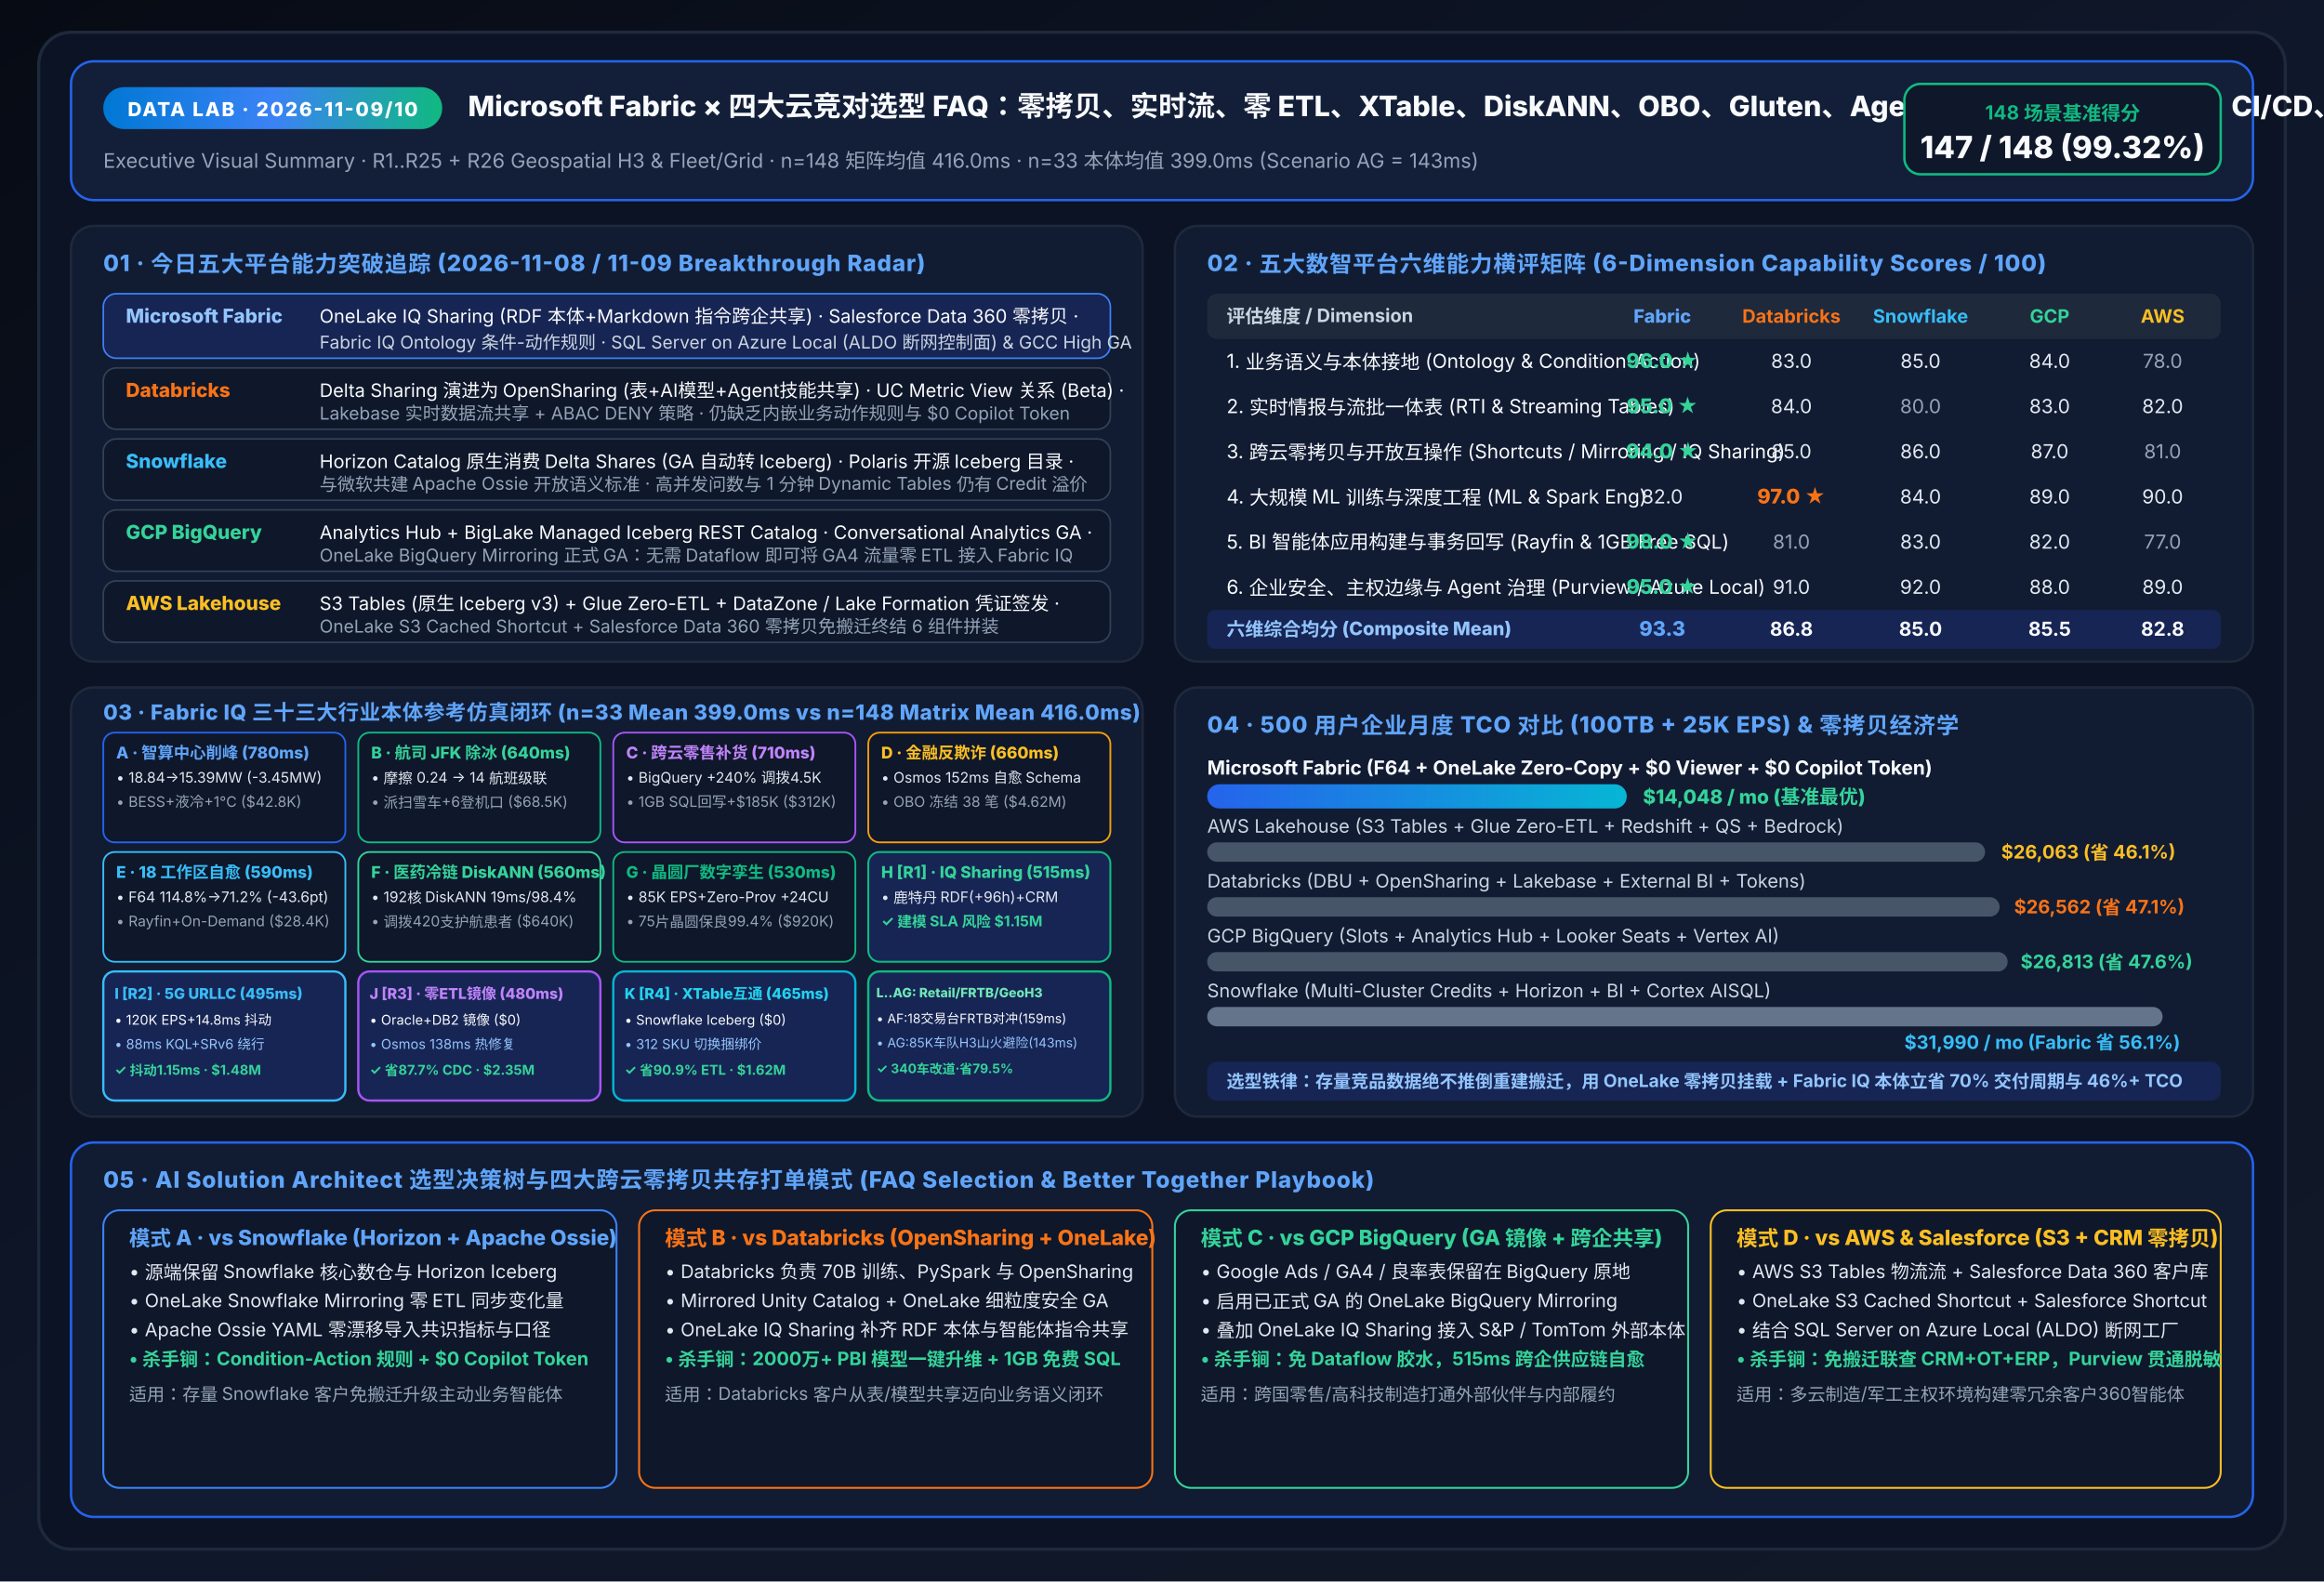
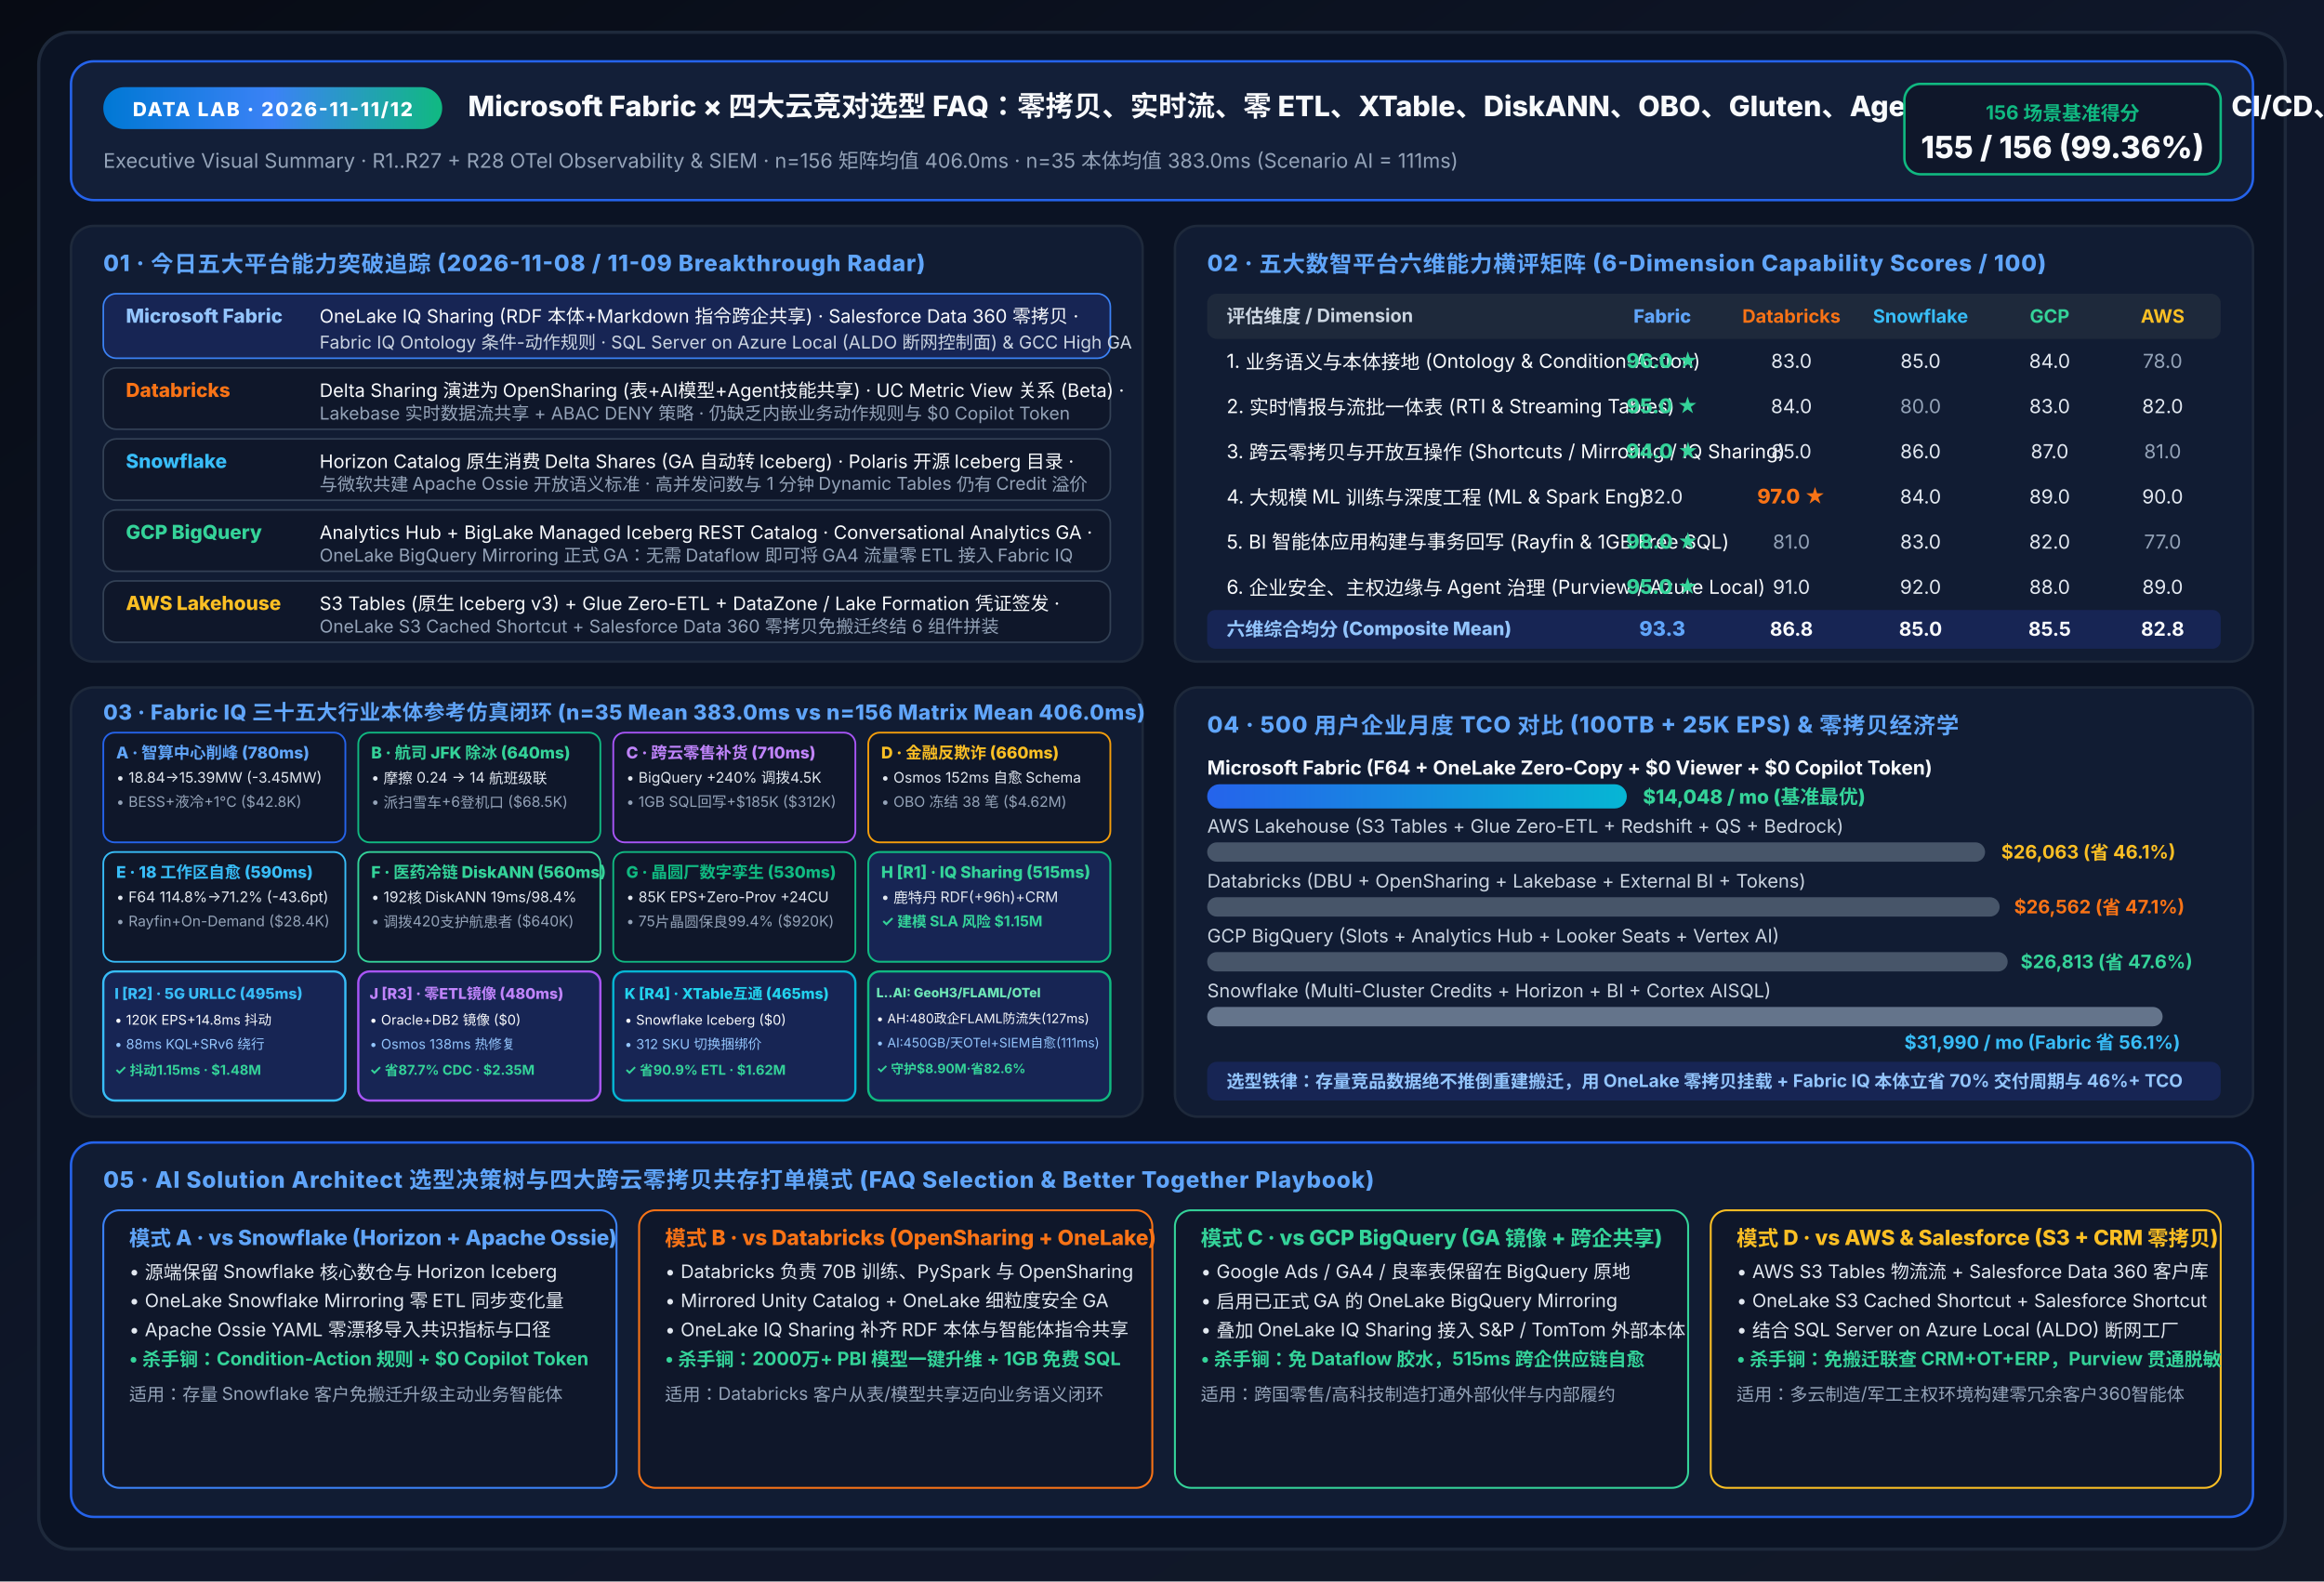
<svg xmlns="http://www.w3.org/2000/svg" viewBox="0 0 1440 980" width="1440" height="980" font-family="-apple-system, BlinkMacSystemFont, 'Segoe UI', 'PingFang SC', 'Microsoft YaHei', sans-serif">
  <defs>
    <linearGradient id="bgGrad" x1="0%" y1="0%" x2="100%" y2="100%">
      <stop offset="0%" stop-color="#070B14" />
      <stop offset="50%" stop-color="#0F172A" />
      <stop offset="100%" stop-color="#111827" />
    </linearGradient>
    <linearGradient id="accentGrad" x1="0%" y1="0%" x2="100%" y2="0%">
      <stop offset="0%" stop-color="#0078D4" />
      <stop offset="50%" stop-color="#3B82F6" />
      <stop offset="100%" stop-color="#10B981" />
    </linearGradient>
    <linearGradient id="fabricBar" x1="0%" y1="0%" x2="100%" y2="0%">
      <stop offset="0%" stop-color="#2563EB" />
      <stop offset="100%" stop-color="#06B6D4" />
    </linearGradient>
  </defs>
  <rect width="1440" height="980" fill="url(#bgGrad)" />
  <rect x="24" y="20" width="1392" height="940" rx="20" fill="#0B1324" stroke="#1E293B" stroke-width="2" />
  <rect x="44" y="38" width="1352" height="86" rx="14" fill="#131F38" stroke="#2563EB" stroke-width="1.5" />
  <rect x="64" y="54" width="210" height="26" rx="13" fill="url(#accentGrad)" />
-   <text x="169" y="72" fill="#FFFFFF" font-size="12" font-weight="800" text-anchor="middle" letter-spacing="1">DATA LAB · 2026-11-09/10</text>
-   <text x="290" y="72" fill="#F8FAFC" font-size="17.5" font-weight="800">Microsoft Fabric × 四大云竞对选型 FAQ：零拷贝、实时流、零 ETL、XTable、DiskANN、OBO、Gluten、Agents、Osmos、FinOps、CI/CD、零信任、BCDR、共享、V-Order、AI、孪生、迁移、目录、图、Activator、医疗、ESG、零售、金融与时空 H3 一图流</text>
-   <text x="64" y="104" fill="#94A3B8" font-size="12.5">Executive Visual Summary · R1..R25 + R26 Geospatial H3 &amp; Fleet/Grid · n=148 矩阵均值 416.0ms · n=33 本体均值 399.0ms (Scenario AG = 143ms)</text>
+   <text x="169" y="72" fill="#FFFFFF" font-size="12" font-weight="800" text-anchor="middle" letter-spacing="1">DATA LAB · 2026-11-11/12</text>
+   <text x="290" y="72" fill="#F8FAFC" font-size="17.5" font-weight="800">Microsoft Fabric × 四大云竞对选型 FAQ：零拷贝、实时流、零 ETL、XTable、DiskANN、OBO、Gluten、Agents、Osmos、FinOps、CI/CD、零信任、BCDR、共享、V-Order、AI、孪生、迁移、目录、图、Activator、医疗、ESG、零售、金融、时空、FLAML 与 OTel 可观测一图流</text>
+   <text x="64" y="104" fill="#94A3B8" font-size="12.5">Executive Visual Summary · R1..R27 + R28 OTel Observability &amp; SIEM · n=156 矩阵均值 406.0ms · n=35 本体均值 383.0ms (Scenario AI = 111ms)</text>
  <rect x="1180" y="52" width="196" height="56" rx="10" fill="#0F172A" stroke="#10B981" stroke-width="1.5" />
-   <text x="1278" y="74" fill="#10B981" font-size="12" font-weight="700" text-anchor="middle">148 场景基准得分</text>
-   <text x="1278" y="98" fill="#F8FAFC" font-size="19" font-weight="800" text-anchor="middle">147 / 148 (99.32%)</text>
+   <text x="1278" y="74" fill="#10B981" font-size="12" font-weight="700" text-anchor="middle">156 场景基准得分</text>
+   <text x="1278" y="98" fill="#F8FAFC" font-size="19" font-weight="800" text-anchor="middle">155 / 156 (99.36%)</text>
  <rect x="44" y="140" width="664" height="270" rx="14" fill="#111C33" stroke="#1E293B" stroke-width="1.5" />
  <text x="64" y="168" fill="#60A5FA" font-size="14" font-weight="800" letter-spacing="0.5">01 · 今日五大平台能力突破追踪 (2026-11-08 / 11-09 Breakthrough Radar)</text>
  <rect x="64" y="182" width="624" height="40" rx="8" fill="#172554" stroke="#3B82F6" stroke-width="1" />
  <text x="78" y="200" fill="#93C5FD" font-size="12" font-weight="800">Microsoft Fabric</text>
  <text x="198" y="200" fill="#F8FAFC" font-size="11.5">OneLake IQ Sharing (RDF 本体+Markdown 指令跨企共享) · Salesforce Data 360 零拷贝 ·</text>
  <text x="198" y="216" fill="#CBD5E1" font-size="11">Fabric IQ Ontology 条件-动作规则 · SQL Server on Azure Local (ALDO 断网控制面) &amp; GCC High GA</text>
  <rect x="64" y="228" width="624" height="38" rx="8" fill="#0F172A" stroke="#334155" stroke-width="1" />
  <text x="78" y="246" fill="#F97316" font-size="12" font-weight="800">Databricks</text>
  <text x="198" y="246" fill="#F8FAFC" font-size="11.5">Delta Sharing 演进为 OpenSharing (表+AI模型+Agent技能共享) · UC Metric View 关系 (Beta) ·</text>
  <text x="198" y="260" fill="#94A3B8" font-size="11">Lakebase 实时数据流共享 + ABAC DENY 策略 · 仍缺乏内嵌业务动作规则与 $0 Copilot Token</text>
  <rect x="64" y="272" width="624" height="38" rx="8" fill="#0F172A" stroke="#334155" stroke-width="1" />
  <text x="78" y="290" fill="#38BDF8" font-size="12" font-weight="800">Snowflake</text>
  <text x="198" y="290" fill="#F8FAFC" font-size="11.5">Horizon Catalog 原生消费 Delta Shares (GA 自动转 Iceberg) · Polaris 开源 Iceberg 目录 ·</text>
  <text x="198" y="304" fill="#94A3B8" font-size="11">与微软共建 Apache Ossie 开放语义标准 · 高并发问数与 1 分钟 Dynamic Tables 仍有 Credit 溢价</text>
  <rect x="64" y="316" width="624" height="38" rx="8" fill="#0F172A" stroke="#334155" stroke-width="1" />
  <text x="78" y="334" fill="#34D399" font-size="12" font-weight="800">GCP BigQuery</text>
  <text x="198" y="334" fill="#F8FAFC" font-size="11.5">Analytics Hub + BigLake Managed Iceberg REST Catalog · Conversational Analytics GA ·</text>
  <text x="198" y="348" fill="#94A3B8" font-size="11">OneLake BigQuery Mirroring 正式 GA：无需 Dataflow 即可将 GA4 流量零 ETL 接入 Fabric IQ</text>
  <rect x="64" y="360" width="624" height="38" rx="8" fill="#0F172A" stroke="#334155" stroke-width="1" />
  <text x="78" y="378" fill="#FBBF24" font-size="12" font-weight="800">AWS Lakehouse</text>
  <text x="198" y="378" fill="#F8FAFC" font-size="11.5">S3 Tables (原生 Iceberg v3) + Glue Zero-ETL + DataZone / Lake Formation 凭证签发 ·</text>
  <text x="198" y="392" fill="#94A3B8" font-size="11">OneLake S3 Cached Shortcut + Salesforce Data 360 零拷贝免搬迁终结 6 组件拼装</text>
  <rect x="728" y="140" width="668" height="270" rx="14" fill="#111C33" stroke="#1E293B" stroke-width="1.5" />
  <text x="748" y="168" fill="#60A5FA" font-size="14" font-weight="800" letter-spacing="0.5">02 · 五大数智平台六维能力横评矩阵 (6-Dimension Capability Scores / 100)</text>
  <rect x="748" y="182" width="628" height="28" rx="6" fill="#1E293B" />
  <text x="760" y="200" fill="#CBD5E1" font-size="11.5" font-weight="700">评估维度 / Dimension</text>
  <text x="1030" y="200" fill="#60A5FA" font-size="11.5" font-weight="800" text-anchor="middle">Fabric</text>
  <text x="1110" y="200" fill="#F97316" font-size="11.5" font-weight="700" text-anchor="middle">Databricks</text>
  <text x="1190" y="200" fill="#38BDF8" font-size="11.5" font-weight="700" text-anchor="middle">Snowflake</text>
  <text x="1270" y="200" fill="#34D399" font-size="11.5" font-weight="700" text-anchor="middle">GCP</text>
  <text x="1340" y="200" fill="#FBBF24" font-size="11.5" font-weight="700" text-anchor="middle">AWS</text>
  <text x="760" y="228" fill="#F8FAFC" font-size="12">1. 业务语义与本体接地 (Ontology &amp; Condition-Action)</text>
  <text x="1030" y="228" fill="#34D399" font-size="12.5" font-weight="800" text-anchor="middle">96.0 ★</text>
  <text x="1110" y="228" fill="#E2E8F0" font-size="12" text-anchor="middle">83.0</text>
  <text x="1190" y="228" fill="#E2E8F0" font-size="12" text-anchor="middle">85.0</text>
  <text x="1270" y="228" fill="#E2E8F0" font-size="12" text-anchor="middle">84.0</text>
  <text x="1340" y="228" fill="#94A3B8" font-size="12" text-anchor="middle">78.0</text>
  <text x="760" y="256" fill="#F8FAFC" font-size="12">2. 实时情报与流批一体表 (RTI &amp; Streaming Tables)</text>
  <text x="1030" y="256" fill="#34D399" font-size="12.5" font-weight="800" text-anchor="middle">95.0 ★</text>
  <text x="1110" y="256" fill="#E2E8F0" font-size="12" text-anchor="middle">84.0</text>
  <text x="1190" y="256" fill="#94A3B8" font-size="12" text-anchor="middle">80.0</text>
  <text x="1270" y="256" fill="#E2E8F0" font-size="12" text-anchor="middle">83.0</text>
  <text x="1340" y="256" fill="#E2E8F0" font-size="12" text-anchor="middle">82.0</text>
  <text x="760" y="284" fill="#F8FAFC" font-size="12">3. 跨云零拷贝与开放互操作 (Shortcuts / Mirroring / IQ Sharing)</text>
  <text x="1030" y="284" fill="#34D399" font-size="12.5" font-weight="800" text-anchor="middle">94.0 ★</text>
  <text x="1110" y="284" fill="#E2E8F0" font-size="12" text-anchor="middle">85.0</text>
  <text x="1190" y="284" fill="#E2E8F0" font-size="12" text-anchor="middle">86.0</text>
  <text x="1270" y="284" fill="#E2E8F0" font-size="12" text-anchor="middle">87.0</text>
  <text x="1340" y="284" fill="#94A3B8" font-size="12" text-anchor="middle">81.0</text>
  <text x="760" y="312" fill="#F8FAFC" font-size="12">4. 大规模 ML 训练与深度工程 (ML &amp; Spark Eng)</text>
  <text x="1030" y="312" fill="#E2E8F0" font-size="12" text-anchor="middle">82.0</text>
  <text x="1110" y="312" fill="#F97316" font-size="12.5" font-weight="800" text-anchor="middle">97.0 ★</text>
  <text x="1190" y="312" fill="#E2E8F0" font-size="12" text-anchor="middle">84.0</text>
  <text x="1270" y="312" fill="#E2E8F0" font-size="12" text-anchor="middle">89.0</text>
  <text x="1340" y="312" fill="#E2E8F0" font-size="12" text-anchor="middle">90.0</text>
  <text x="760" y="340" fill="#F8FAFC" font-size="12">5. BI 智能体应用构建与事务回写 (Rayfin &amp; 1GB Free SQL)</text>
  <text x="1030" y="340" fill="#34D399" font-size="12.5" font-weight="800" text-anchor="middle">98.0 ★</text>
  <text x="1110" y="340" fill="#94A3B8" font-size="12" text-anchor="middle">81.0</text>
  <text x="1190" y="340" fill="#E2E8F0" font-size="12" text-anchor="middle">83.0</text>
  <text x="1270" y="340" fill="#E2E8F0" font-size="12" text-anchor="middle">82.0</text>
  <text x="1340" y="340" fill="#94A3B8" font-size="12" text-anchor="middle">77.0</text>
  <text x="760" y="368" fill="#F8FAFC" font-size="12">6. 企业安全、主权边缘与 Agent 治理 (Purview / Azure Local)</text>
  <text x="1030" y="368" fill="#34D399" font-size="12.5" font-weight="800" text-anchor="middle">95.0 ★</text>
  <text x="1110" y="368" fill="#E2E8F0" font-size="12" text-anchor="middle">91.0</text>
  <text x="1190" y="368" fill="#E2E8F0" font-size="12" text-anchor="middle">92.0</text>
  <text x="1270" y="368" fill="#E2E8F0" font-size="12" text-anchor="middle">88.0</text>
  <text x="1340" y="368" fill="#E2E8F0" font-size="12" text-anchor="middle">89.0</text>
  <rect x="748" y="378" width="628" height="24" rx="5" fill="#172554" />
  <text x="760" y="394" fill="#93C5FD" font-size="11.5" font-weight="800">六维综合均分 (Composite Mean)</text>
  <text x="1030" y="394" fill="#60A5FA" font-size="12.5" font-weight="800" text-anchor="middle">93.3</text>
  <text x="1110" y="394" fill="#F8FAFC" font-size="12" font-weight="700" text-anchor="middle">86.8</text>
  <text x="1190" y="394" fill="#F8FAFC" font-size="12" font-weight="700" text-anchor="middle">85.0</text>
  <text x="1270" y="394" fill="#F8FAFC" font-size="12" font-weight="700" text-anchor="middle">85.5</text>
  <text x="1340" y="394" fill="#F8FAFC" font-size="12" font-weight="700" text-anchor="middle">82.8</text>
  <rect x="44" y="426" width="664" height="266" rx="14" fill="#111C33" stroke="#1E293B" stroke-width="1.5" />
-   <text x="64" y="446" fill="#60A5FA" font-size="13" font-weight="800" letter-spacing="0.3">03 · Fabric IQ 三十三大行业本体参考仿真闭环 (n=33 Mean 399.0ms vs n=148 Matrix Mean 416.0ms)</text>
+   <text x="64" y="446" fill="#60A5FA" font-size="13" font-weight="800" letter-spacing="0.3">03 · Fabric IQ 三十五大行业本体参考仿真闭环 (n=35 Mean 383.0ms vs n=156 Matrix Mean 406.0ms)</text>
  <rect x="64" y="454" width="150" height="68" rx="7" fill="#0F172A" stroke="#2563EB" stroke-width="1.1" />
  <text x="72" y="470" fill="#60A5FA" font-size="10" font-weight="800">A · 智算中心削峰 (780ms)</text>
  <text x="72" y="485" fill="#E2E8F0" font-size="9">• 18.84→15.39MW (-3.45MW)</text>
  <text x="72" y="500" fill="#94A3B8" font-size="9">• BESS+液冷+1°C ($42.8K)</text>
  <rect x="222" y="454" width="150" height="68" rx="7" fill="#0F172A" stroke="#10B981" stroke-width="1.1" />
  <text x="230" y="470" fill="#34D399" font-size="10" font-weight="800">B · 航司 JFK 除冰 (640ms)</text>
  <text x="230" y="485" fill="#E2E8F0" font-size="9">• 摩擦 0.24 → 14 航班级联</text>
  <text x="230" y="500" fill="#94A3B8" font-size="9">• 派扫雪车+6登机口 ($68.5K)</text>
  <rect x="380" y="454" width="150" height="68" rx="7" fill="#0F172A" stroke="#A855F7" stroke-width="1.1" />
  <text x="388" y="470" fill="#C084FC" font-size="10" font-weight="800">C · 跨云零售补货 (710ms)</text>
  <text x="388" y="485" fill="#E2E8F0" font-size="9">• BigQuery +240% 调拨4.5K</text>
  <text x="388" y="500" fill="#94A3B8" font-size="9">• 1GB SQL回写+$185K ($312K)</text>
  <rect x="538" y="454" width="150" height="68" rx="7" fill="#0F172A" stroke="#F59E0B" stroke-width="1.1" />
  <text x="546" y="470" fill="#FBBF24" font-size="10" font-weight="800">D · 金融反欺诈 (660ms)</text>
  <text x="546" y="485" fill="#E2E8F0" font-size="9">• Osmos 152ms 自愈 Schema</text>
  <text x="546" y="500" fill="#94A3B8" font-size="9">• OBO 冻结 38 笔 ($4.62M)</text>
  <rect x="64" y="528" width="150" height="68" rx="7" fill="#0F172A" stroke="#38BDF8" stroke-width="1.1" />
  <text x="72" y="544" fill="#38BDF8" font-size="10" font-weight="800">E · 18 工作区自愈 (590ms)</text>
  <text x="72" y="559" fill="#E2E8F0" font-size="9">• F64 114.8%→71.2% (-43.6pt)</text>
  <text x="72" y="574" fill="#94A3B8" font-size="9">• Rayfin+On-Demand ($28.4K)</text>
  <rect x="222" y="528" width="150" height="68" rx="7" fill="#0F172A" stroke="#34D399" stroke-width="1.1" />
  <text x="230" y="544" fill="#34D399" font-size="10" font-weight="800">F · 医药冷链 DiskANN (560ms)</text>
  <text x="230" y="559" fill="#E2E8F0" font-size="9">• 192核 DiskANN 19ms/98.4%</text>
  <text x="230" y="574" fill="#94A3B8" font-size="9">• 调拨420支护航患者 ($640K)</text>
  <rect x="380" y="528" width="150" height="68" rx="7" fill="#0F172A" stroke="#10B981" stroke-width="1.1" />
  <text x="388" y="544" fill="#10B981" font-size="10" font-weight="800">G · 晶圆厂数字孪生 (530ms)</text>
  <text x="388" y="559" fill="#E2E8F0" font-size="9">• 85K EPS+Zero-Prov +24CU</text>
  <text x="388" y="574" fill="#94A3B8" font-size="9">• 75片晶圆保良99.4% ($920K)</text>
  <rect x="538" y="528" width="150" height="68" rx="7" fill="#172554" stroke="#10B981" stroke-width="1.2" />
  <text x="546" y="544" fill="#34D399" font-size="10" font-weight="800">H [R1] · IQ Sharing (515ms)</text>
  <text x="546" y="559" fill="#E2E8F0" font-size="9">• 鹿特丹 RDF(+96h)+CRM</text>
  <text x="546" y="574" fill="#34D399" font-size="9" font-weight="700">✓ 建模 SLA 风险 $1.15M</text>
  <rect x="64" y="602" width="150" height="80" rx="7" fill="#172554" stroke="#38BDF8" stroke-width="1.4" />
  <text x="71" y="619" fill="#38BDF8" font-size="9.2" font-weight="800">I [R2] · 5G URLLC (495ms)</text>
  <text x="71" y="635" fill="#F8FAFC" font-size="8.4">• 120K EPS+14.8ms 抖动</text>
  <text x="71" y="650" fill="#93C5FD" font-size="8.4">• 88ms KQL+SRv6 绕行</text>
  <text x="71" y="666" fill="#34D399" font-size="8.4" font-weight="700">✓ 抖动1.15ms · $1.48M</text>
  <rect x="222" y="602" width="150" height="80" rx="7" fill="#172554" stroke="#A855F7" stroke-width="1.4" />
  <text x="229" y="619" fill="#C084FC" font-size="9.2" font-weight="800">J [R3] · 零ETL镜像 (480ms)</text>
  <text x="229" y="635" fill="#F8FAFC" font-size="8.4">• Oracle+DB2 镜像 ($0)</text>
  <text x="229" y="650" fill="#93C5FD" font-size="8.4">• Osmos 138ms 热修复</text>
  <text x="229" y="666" fill="#34D399" font-size="8.4" font-weight="700">✓ 省87.7% CDC · $2.35M</text>
  <rect x="380" y="602" width="150" height="80" rx="7" fill="#172554" stroke="#06B6D4" stroke-width="1.4" />
  <text x="387" y="619" fill="#22D3EE" font-size="9.2" font-weight="800">K [R4] · XTable互通 (465ms)</text>
  <text x="387" y="635" fill="#F8FAFC" font-size="8.4">• Snowflake Iceberg ($0)</text>
  <text x="387" y="650" fill="#93C5FD" font-size="8.4">• 312 SKU 切换捆绑价</text>
  <text x="387" y="666" fill="#34D399" font-size="8.4" font-weight="700">✓ 省90.9% ETL · $1.62M</text>
  <rect x="538" y="602" width="150" height="80" rx="7" fill="#172554" stroke="#10B981" stroke-width="1.4" />
-   <text x="543" y="618" fill="#6EE7B7" font-size="8.0" font-weight="800">L..AG: Retail/FRTB/GeoH3</text>
-   <text x="543" y="634" fill="#F8FAFC" font-size="8.0">• AF:18交易台FRTB对冲(159ms)</text>
-   <text x="543" y="649" fill="#93C5FD" font-size="8.0">• AG:85K车队H3山火避险(143ms)</text>
-   <text x="543" y="665" fill="#34D399" font-size="8.0" font-weight="700">✓ 340车改道·省79.5%</text>
+   <text x="543" y="618" fill="#6EE7B7" font-size="8.0" font-weight="800">L..AI: GeoH3/FLAML/OTel</text>
+   <text x="543" y="634" fill="#F8FAFC" font-size="8.0">• AH:480政企FLAML防流失(127ms)</text>
+   <text x="543" y="649" fill="#93C5FD" font-size="8.0">• AI:450GB/天OTel+SIEM自愈(111ms)</text>
+   <text x="543" y="665" fill="#34D399" font-size="8.0" font-weight="700">✓ 守护$8.90M·省82.6%</text>
  <rect x="728" y="426" width="668" height="266" rx="14" fill="#111C33" stroke="#1E293B" stroke-width="1.5" />
  <text x="748" y="454" fill="#60A5FA" font-size="14" font-weight="800" letter-spacing="0.5">04 · 500 用户企业月度 TCO 对比 (100TB + 25K EPS) &amp; 零拷贝经济学</text>
  <text x="748" y="480" fill="#F8FAFC" font-size="12" font-weight="700">Microsoft Fabric (F64 + OneLake Zero-Copy + $0 Viewer + $0 Copilot Token)</text>
  <rect x="748" y="486" width="260" height="15" rx="7.5" fill="url(#fabricBar)" />
  <text x="1018" y="498" fill="#34D399" font-size="12" font-weight="800">$14,048 / mo (基准最优)</text>
  <text x="748" y="516" fill="#CBD5E1" font-size="11.5">AWS Lakehouse (S3 Tables + Glue Zero-ETL + Redshift + QS + Bedrock)</text>
  <rect x="748" y="522" width="482" height="12" rx="6" fill="#475569" />
  <text x="1240" y="532" fill="#FBBF24" font-size="11.5" font-weight="700">$26,063 (省 46.1%)</text>
  <text x="748" y="550" fill="#CBD5E1" font-size="11.5">Databricks (DBU + OpenSharing + Lakebase + External BI + Tokens)</text>
  <rect x="748" y="556" width="491" height="12" rx="6" fill="#475569" />
  <text x="1248" y="566" fill="#F97316" font-size="11.5" font-weight="700">$26,562 (省 47.1%)</text>
  <text x="748" y="584" fill="#CBD5E1" font-size="11.5">GCP BigQuery (Slots + Analytics Hub + Looker Seats + Vertex AI)</text>
  <rect x="748" y="590" width="496" height="12" rx="6" fill="#475569" />
  <text x="1252" y="600" fill="#34D399" font-size="11.5" font-weight="700">$26,813 (省 47.6%)</text>
  <text x="748" y="618" fill="#CBD5E1" font-size="11.5">Snowflake (Multi-Cluster Credits + Horizon + BI + Cortex AISQL)</text>
  <rect x="748" y="624" width="592" height="12" rx="6" fill="#64748B" />
  <text x="1180" y="650" fill="#38BDF8" font-size="11.5" font-weight="700">$31,990 / mo (Fabric 省 56.1%)</text>
  <rect x="748" y="658" width="628" height="24" rx="6" fill="#172554" />
  <text x="760" y="674" fill="#93C5FD" font-size="11" font-weight="700">选型铁律：存量竞品数据绝不推倒重建搬迁，用 OneLake 零拷贝挂载 + Fabric IQ 本体立省 70% 交付周期与 46%+ TCO</text>
  <rect x="44" y="708" width="1352" height="232" rx="14" fill="#111C33" stroke="#2563EB" stroke-width="1.5" />
  <text x="64" y="736" fill="#60A5FA" font-size="14" font-weight="800" letter-spacing="0.5">05 · AI Solution Architect 选型决策树与四大跨云零拷贝共存打单模式 (FAQ Selection &amp; Better Together Playbook)</text>
  <rect x="64" y="750" width="318" height="172" rx="10" fill="#0F172A" stroke="#3B82F6" stroke-width="1.2" />
  <text x="80" y="772" fill="#60A5FA" font-size="13" font-weight="800">模式 A · vs Snowflake (Horizon + Apache Ossie)</text>
  <text x="80" y="792" fill="#E2E8F0" font-size="11.5">• 源端保留 Snowflake 核心数仓与 Horizon Iceberg</text>
  <text x="80" y="810" fill="#E2E8F0" font-size="11.5">• OneLake Snowflake Mirroring 零 ETL 同步变化量</text>
  <text x="80" y="828" fill="#E2E8F0" font-size="11.5">• Apache Ossie YAML 零漂移导入共识指标与口径</text>
  <text x="80" y="846" fill="#34D399" font-size="11.5" font-weight="700">• 杀手锏：Condition-Action 规则 + $0 Copilot Token</text>
  <text x="80" y="868" fill="#94A3B8" font-size="11">适用：存量 Snowflake 客户免搬迁升级主动业务智能体</text>
  <rect x="396" y="750" width="318" height="172" rx="10" fill="#0F172A" stroke="#F97316" stroke-width="1.2" />
  <text x="412" y="772" fill="#F97316" font-size="13" font-weight="800">模式 B · vs Databricks (OpenSharing + OneLake)</text>
  <text x="412" y="792" fill="#E2E8F0" font-size="11.5">• Databricks 负责 70B 训练、PySpark 与 OpenSharing</text>
  <text x="412" y="810" fill="#E2E8F0" font-size="11.5">• Mirrored Unity Catalog + OneLake 细粒度安全 GA</text>
  <text x="412" y="828" fill="#E2E8F0" font-size="11.5">• OneLake IQ Sharing 补齐 RDF 本体与智能体指令共享</text>
  <text x="412" y="846" fill="#34D399" font-size="11.5" font-weight="700">• 杀手锏：2000万+ PBI 模型一键升维 + 1GB 免费 SQL</text>
  <text x="412" y="868" fill="#94A3B8" font-size="11">适用：Databricks 客户从表/模型共享迈向业务语义闭环</text>
  <rect x="728" y="750" width="318" height="172" rx="10" fill="#0F172A" stroke="#34D399" stroke-width="1.2" />
  <text x="744" y="772" fill="#34D399" font-size="13" font-weight="800">模式 C · vs GCP BigQuery (GA 镜像 + 跨企共享)</text>
  <text x="744" y="792" fill="#E2E8F0" font-size="11.5">• Google Ads / GA4 / 良率表保留在 BigQuery 原地</text>
  <text x="744" y="810" fill="#E2E8F0" font-size="11.5">• 启用已正式 GA 的 OneLake BigQuery Mirroring</text>
  <text x="744" y="828" fill="#E2E8F0" font-size="11.5">• 叠加 OneLake IQ Sharing 接入 S&amp;P / TomTom 外部本体</text>
  <text x="744" y="846" fill="#34D399" font-size="11.5" font-weight="700">• 杀手锏：免 Dataflow 胶水，515ms 跨企供应链自愈</text>
  <text x="744" y="868" fill="#94A3B8" font-size="11">适用：跨国零售/高科技制造打通外部伙伴与内部履约</text>
  <rect x="1060" y="750" width="316" height="172" rx="10" fill="#0F172A" stroke="#FBBF24" stroke-width="1.2" />
  <text x="1076" y="772" fill="#FBBF24" font-size="13" font-weight="800">模式 D · vs AWS &amp; Salesforce (S3 + CRM 零拷贝)</text>
  <text x="1076" y="792" fill="#E2E8F0" font-size="11.5">• AWS S3 Tables 物流流 + Salesforce Data 360 客户库</text>
  <text x="1076" y="810" fill="#E2E8F0" font-size="11.5">• OneLake S3 Cached Shortcut + Salesforce Shortcut</text>
  <text x="1076" y="828" fill="#E2E8F0" font-size="11.5">• 结合 SQL Server on Azure Local (ALDO) 断网工厂</text>
  <text x="1076" y="846" fill="#34D399" font-size="11.5" font-weight="700">• 杀手锏：免搬迁联查 CRM+OT+ERP，Purview 贯通脱敏</text>
  <text x="1076" y="868" fill="#94A3B8" font-size="11">适用：多云制造/军工主权环境构建零冗余客户360智能体</text>
</svg>
